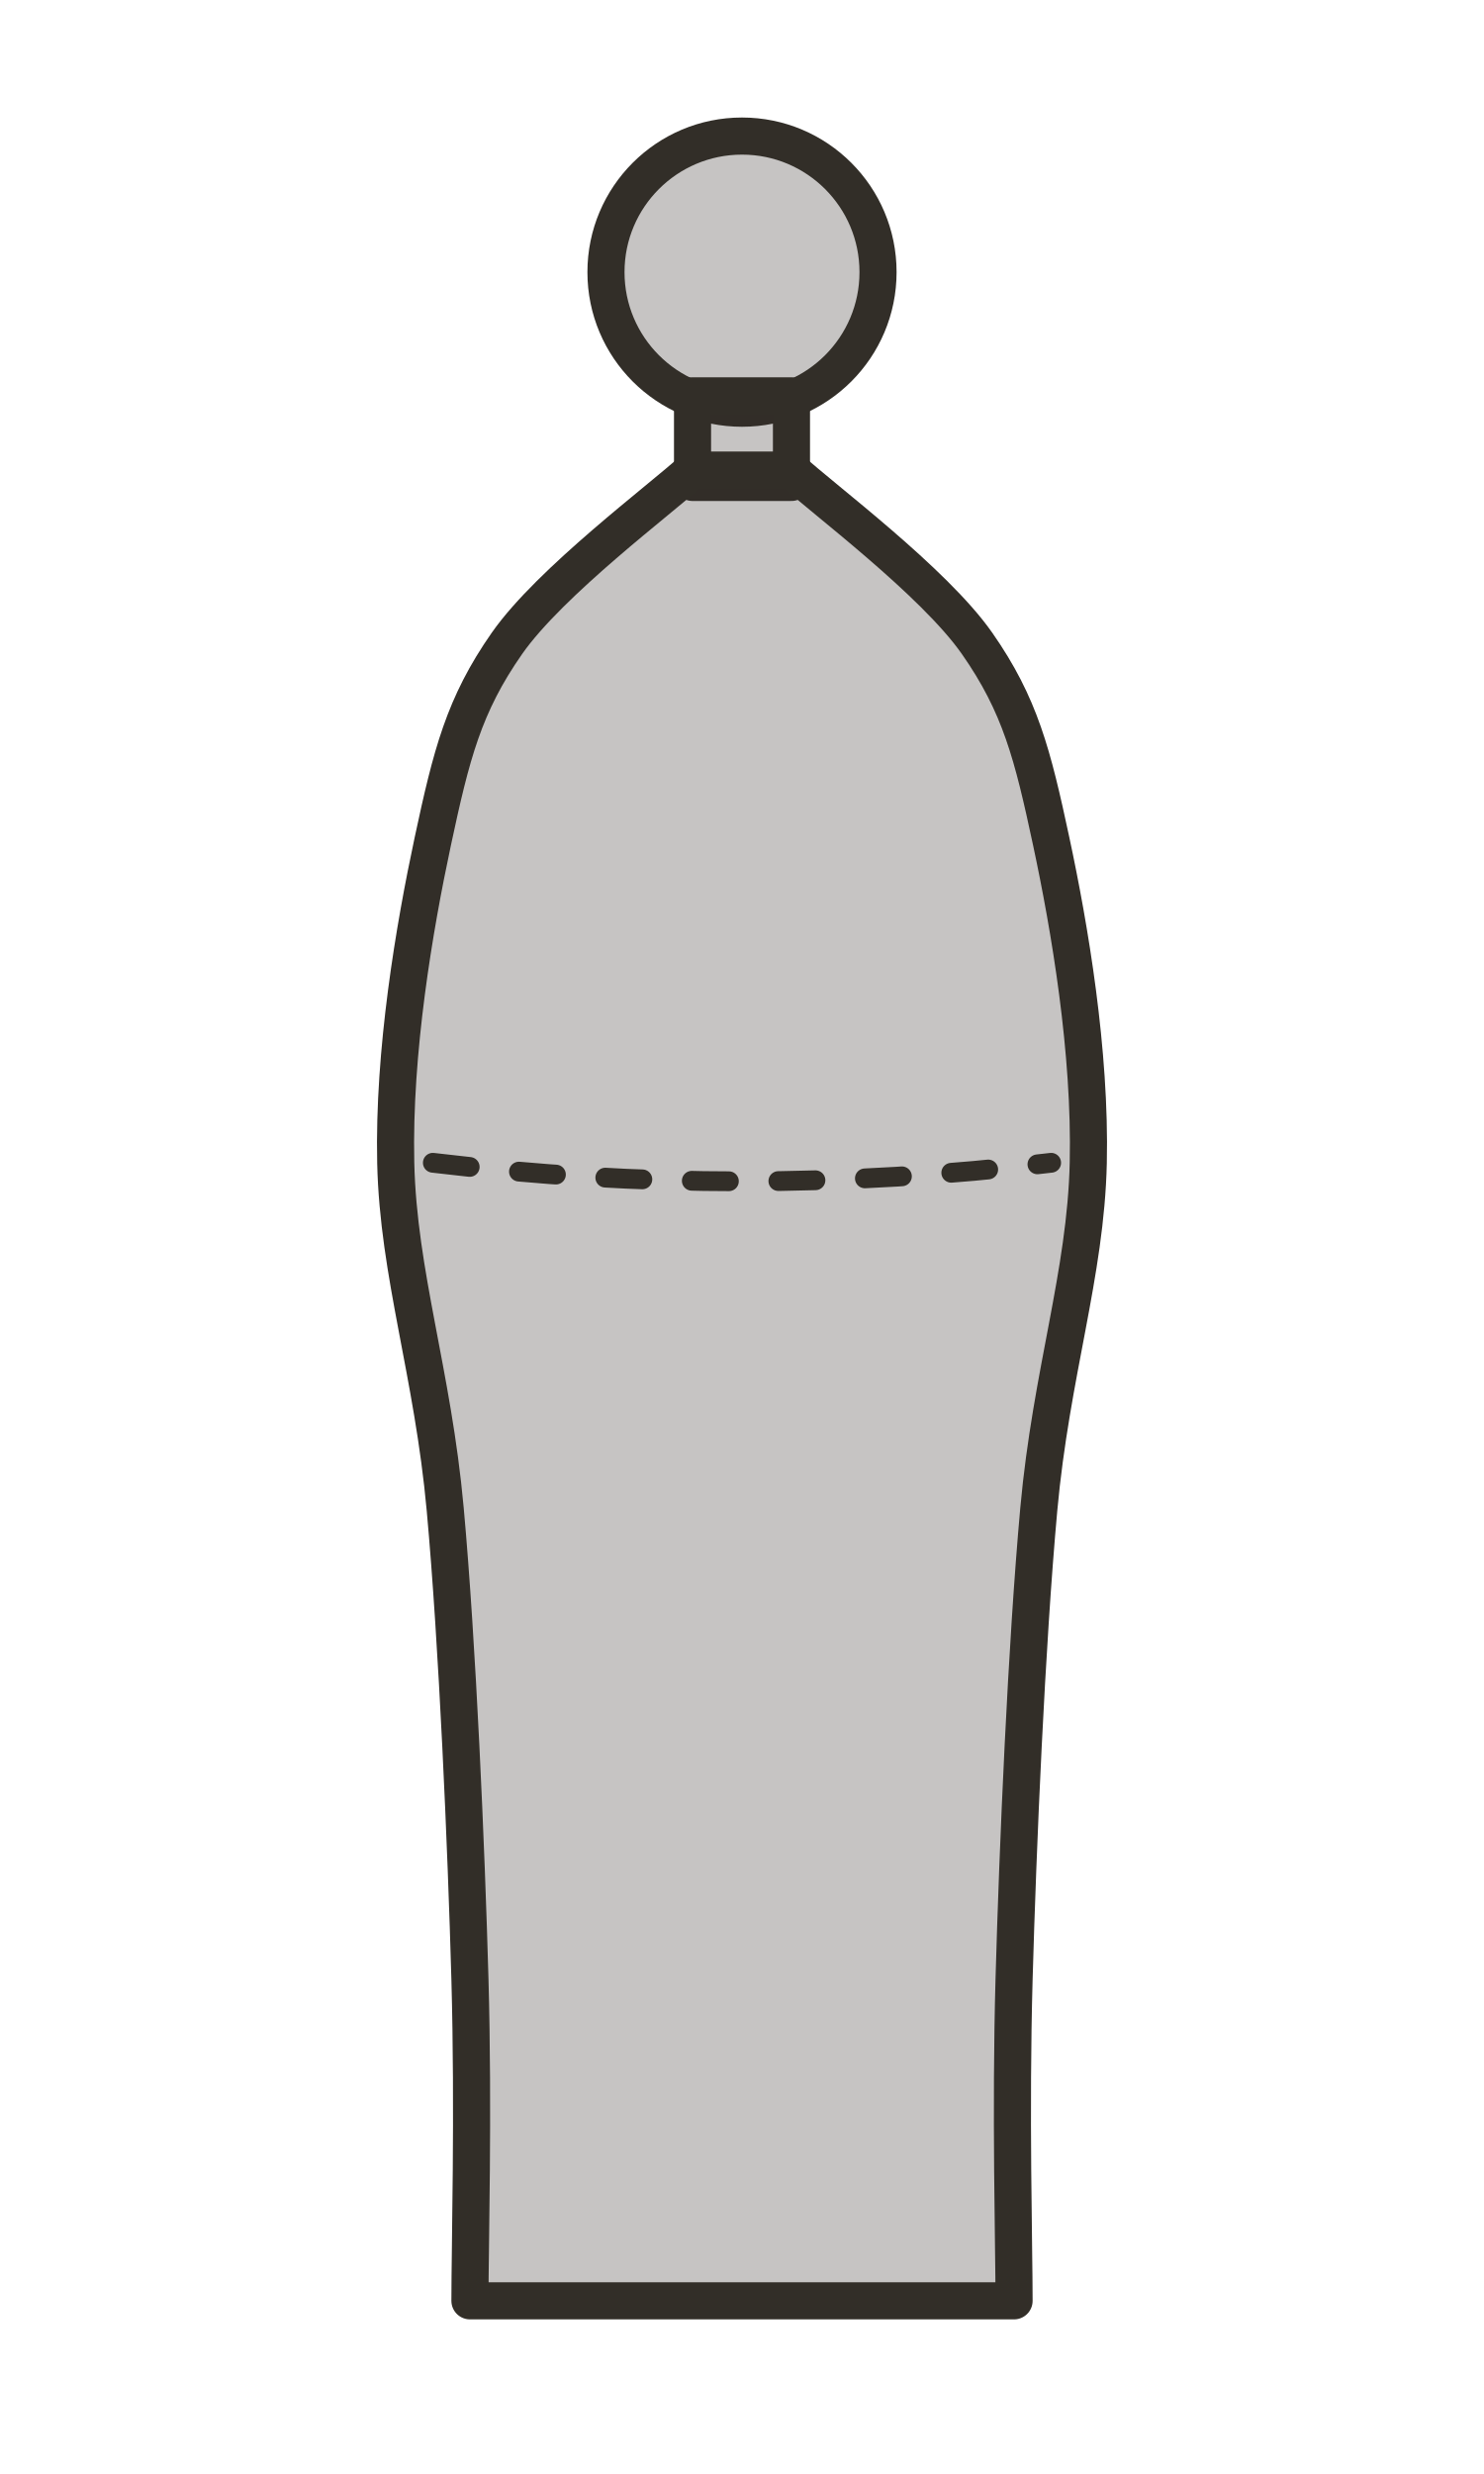
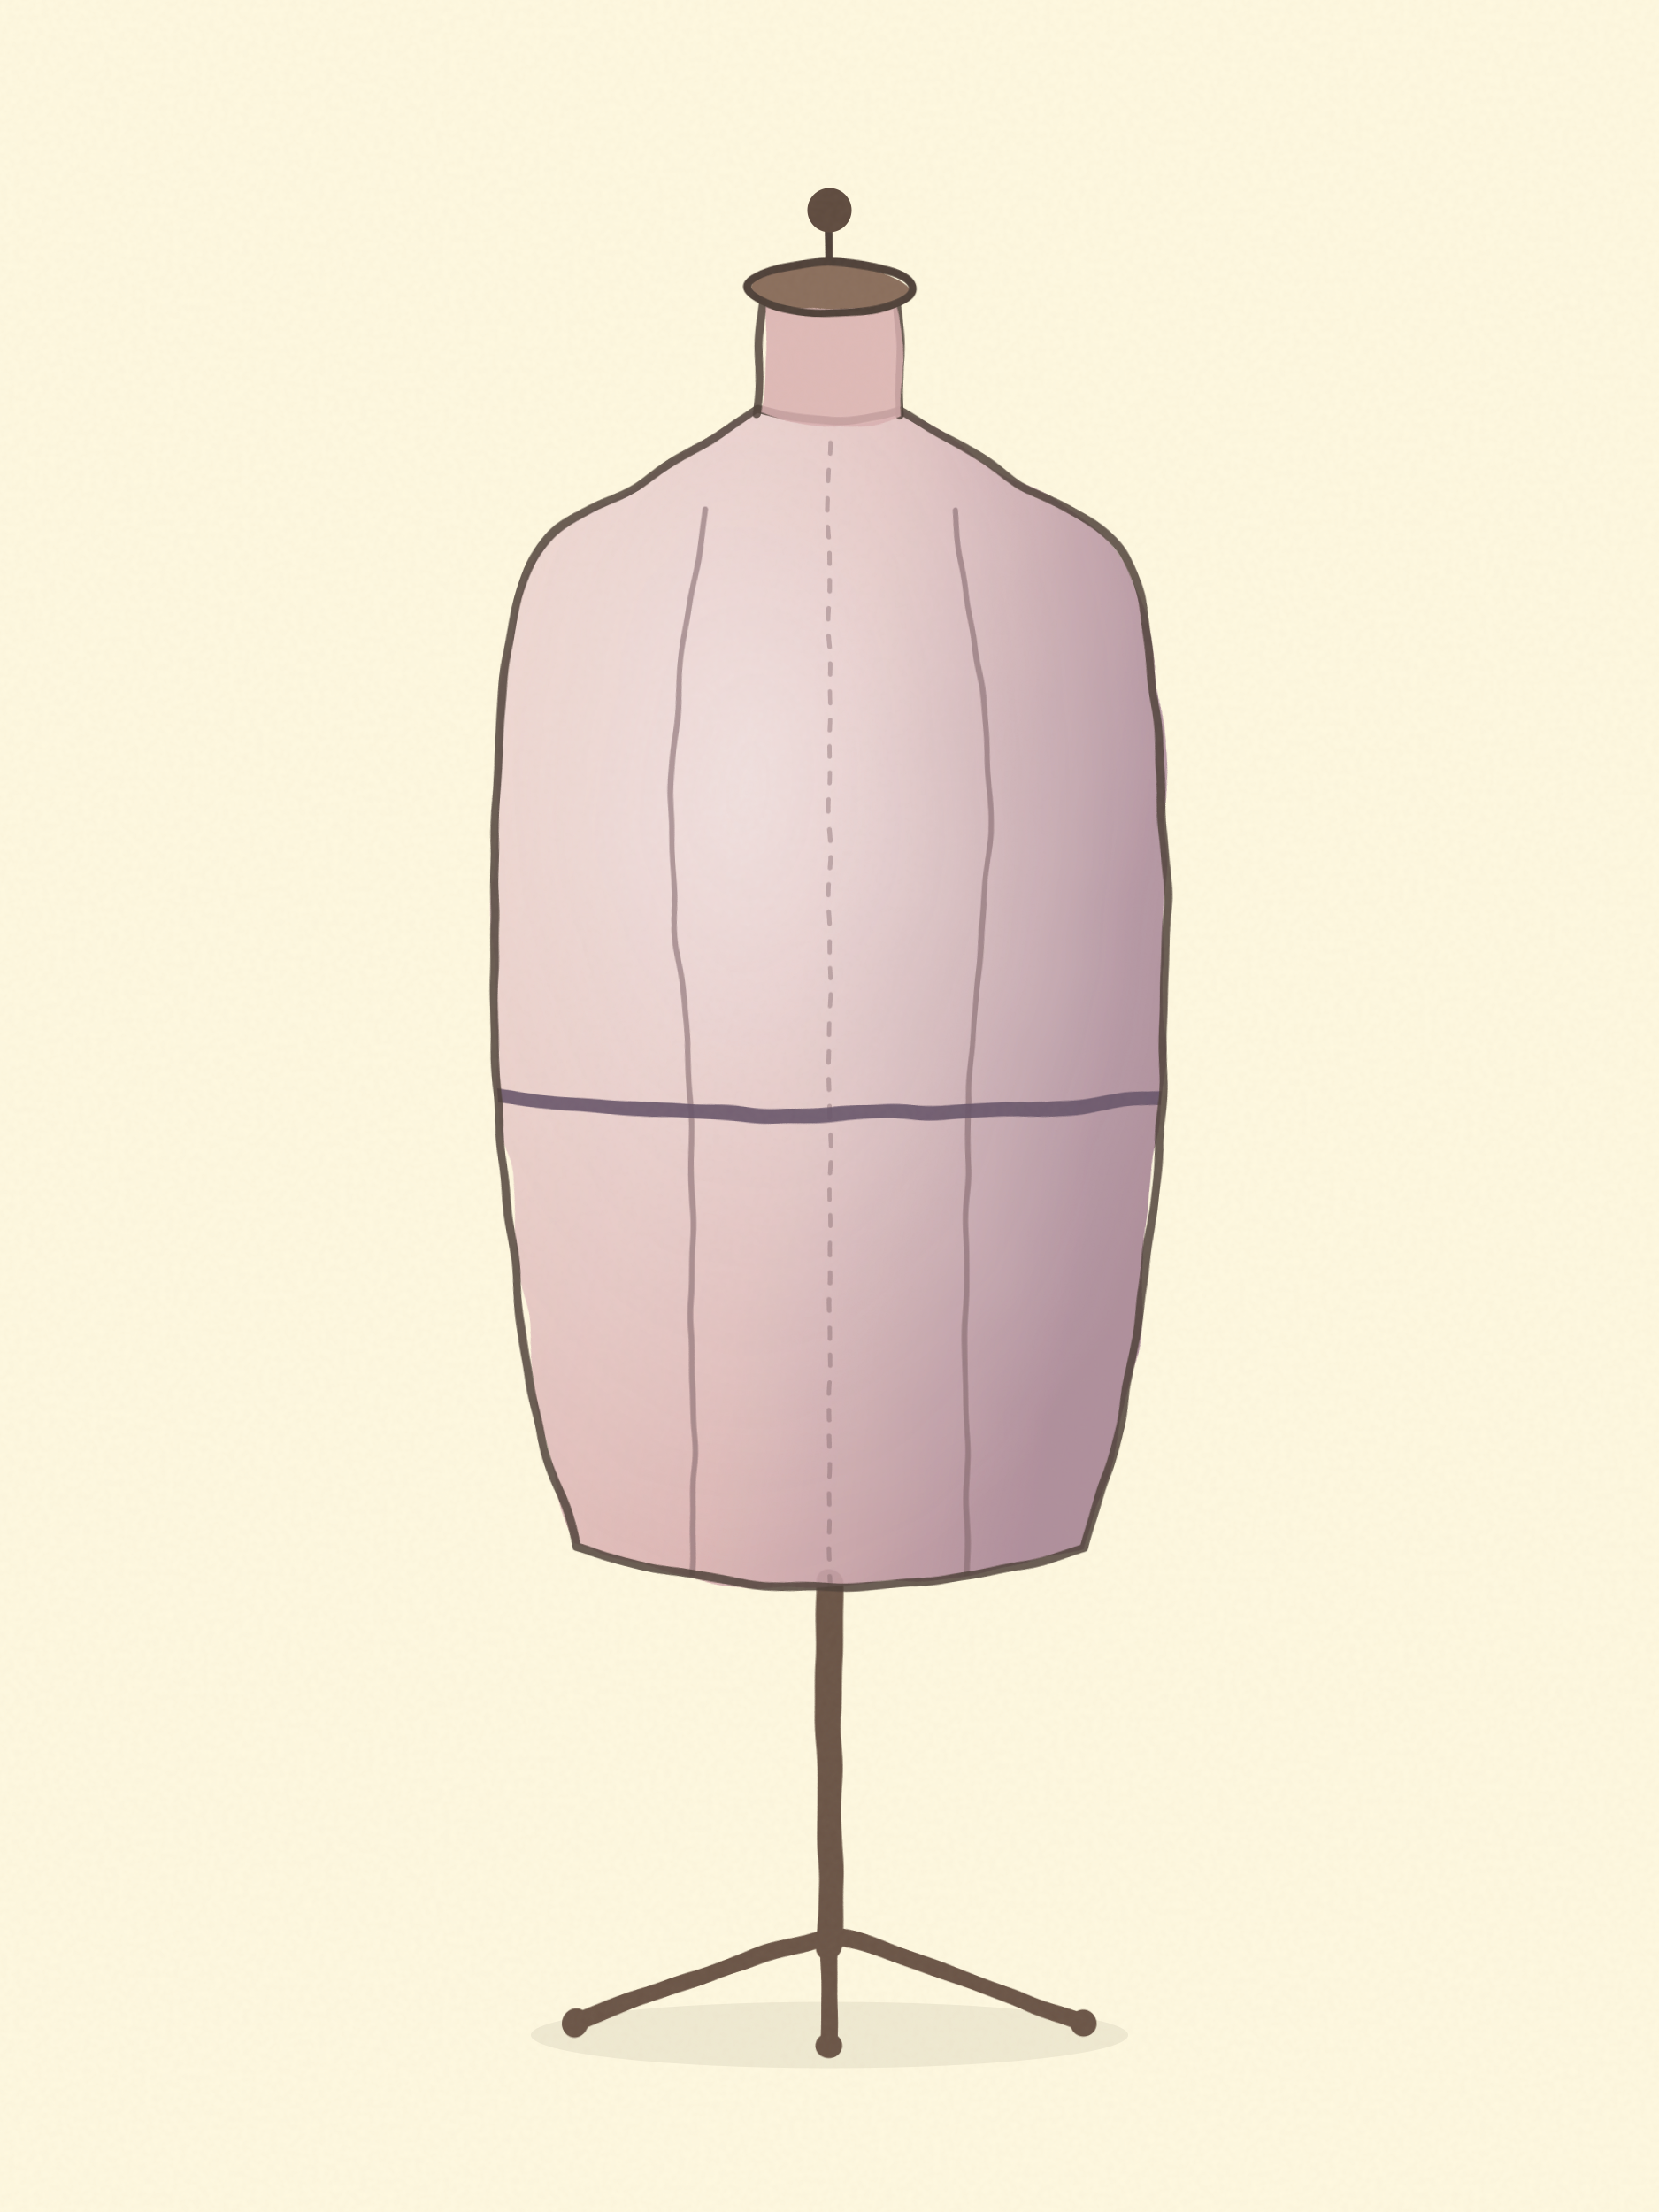
- <svg xmlns="http://www.w3.org/2000/svg" viewBox="0 0 120 200" width="120" height="200">
-   <g fill="#322E28" fill-opacity="0.28" stroke="#322E28" stroke-width="3" stroke-linecap="round" stroke-linejoin="round">
-     <circle cx="60" cy="22" r="11" />
-     <path d="M 56 32 L 56 39 L 64 39 L 64 32 Z" />
-     <path d="M 64.0 38.0 C 66.5 40.3 75.5 47.0 79.0 52.0 C 82.5 57.0 83.5 61.0 85.0 68.0 C 86.5 75.0 88.2 85.0 88.0 94.0 C 87.8 103.0 85.0 111.0 84.0 122.0 C 83.0 133.0 82.3 149.3 82.0 160.0 C 81.7 170.7 82.0 181.7 82.0 186.0 L 38.0 186.0 C 38.0 181.7 38.3 170.7 38.0 160.0 C 37.7 149.3 37.0 133.0 36.0 122.0 C 35.0 111.0 32.2 103.0 32.0 94.0 C 31.8 85.0 33.5 75.0 35.0 68.0 C 36.5 61.0 37.5 57.0 41.0 52.0 C 44.5 47.0 53.5 40.3 56.0 38.0 Z" />
-     <path d="M 35 94 Q 60 97 85 94" fill="none" stroke-dasharray="3 4" stroke-width="1.6" />
+ <svg xmlns="http://www.w3.org/2000/svg" viewBox="0 0 300 400" width="300" height="400">
+   <defs>
+     <linearGradient id="wash" x1="0" y1="0" x2="1" y2="0.3">
+       <stop offset="0" stop-color="#E9C9C3" />
+       <stop offset="0.55" stop-color="#D9AFB0" />
+       <stop offset="1" stop-color="#A88596" />
+     </linearGradient>
+     <radialGradient id="light" cx="0.38" cy="0.32" r="0.7">
+       <stop offset="0" stop-color="#FFFFFF" stop-opacity="0.55" />
+       <stop offset="1" stop-color="#FFFFFF" stop-opacity="0" />
+     </radialGradient>
+     <linearGradient id="wood" x1="0" y1="0" x2="1" y2="0">
+       <stop offset="0" stop-color="#8A6E5C" />
+       <stop offset="1" stop-color="#5E4A3E" />
+     </linearGradient>
+     <filter id="bleed" x="-10%" y="-10%" width="120%" height="120%">
+       <feTurbulence type="fractalNoise" baseFrequency="0.035" numOctaves="3" seed="4" result="n" />
+       <feDisplacementMap in="SourceGraphic" in2="n" scale="5" xChannelSelector="R" yChannelSelector="G" />
+     </filter>
+     <filter id="pencil" x="-10%" y="-10%" width="120%" height="120%">
+       <feTurbulence type="fractalNoise" baseFrequency="0.06" numOctaves="2" seed="7" result="g" />
+       <feDisplacementMap in="SourceGraphic" in2="g" scale="1.8" xChannelSelector="R" yChannelSelector="G" />
+     </filter>
+     <filter id="grain">
+       <feTurbulence type="fractalNoise" baseFrequency="0.8" numOctaves="2" seed="11" />
+       <feColorMatrix values="0 0 0 0 0.45  0 0 0 0 0.38  0 0 0 0 0.30  0 0 0 0.07 0" />
+     </filter>
+     <clipPath id="body">
+       <path d="M 137.0 74.0 C 133.6 76.2 123.4 82.3 116.5 87.0 C 109.7 91.7 100.4 92.5 96.0 102.0 C 91.6 111.5 91.0 128.0 90.0 144.0 C 89.0 160.0 89.0 180.3 90.0 198.0 C 91.0 215.7 93.7 236.3 96.0 250.0 C 98.3 263.7 102.7 275.0 104.0 280.0 Q 150.0 294.0 196.0 280.0 C 197.3 275.0 201.7 263.7 204.0 250.0 C 206.3 236.3 209.0 215.7 210.0 198.0 C 211.0 180.3 211.0 160.0 210.0 144.0 C 209.0 128.0 208.4 111.5 204.0 102.0 C 199.6 92.5 190.3 91.7 183.5 87.0 C 176.6 82.3 166.4 76.2 163.0 74.0 Q 150.0 78.0 137.0 74.0 Z" />
+     </clipPath>
+   </defs>
+   <rect width="300" height="400" fill="#FFF9E0" />
+   <ellipse cx="150" cy="368" rx="54" ry="6" fill="#6B5A50" opacity="0.10" />
+   <g filter="url(#pencil)" stroke="#5A4A40" stroke-linecap="round" fill="none">
+     <path d="M 150 286 L 150 352" stroke="#6A5446" stroke-width="4.5" />
+     <path d="M 150 350 Q 128 356 104 366 M 150 350 Q 172 356 196 366 M 150 350 L 150 370" stroke="#6A5446" stroke-width="3" />
+     <circle cx="104" cy="366" r="2.4" fill="#6A5446" stroke="none" />
+     <circle cx="196" cy="366" r="2.4" fill="#6A5446" stroke="none" />
+     <circle cx="150" cy="370" r="2.4" fill="#6A5446" stroke="none" />
  </g>
+   <g filter="url(#bleed)">
+     <path d="M 137.0 74.0 C 133.6 76.2 123.4 82.3 116.5 87.0 C 109.7 91.7 100.4 92.5 96.0 102.0 C 91.6 111.5 91.0 128.0 90.0 144.0 C 89.0 160.0 89.0 180.3 90.0 198.0 C 91.0 215.7 93.7 236.3 96.0 250.0 C 98.3 263.7 102.7 275.0 104.0 280.0 Q 150.0 294.0 196.0 280.0 C 197.3 275.0 201.7 263.7 204.0 250.0 C 206.3 236.3 209.0 215.7 210.0 198.0 C 211.0 180.3 211.0 160.0 210.0 144.0 C 209.0 128.0 208.4 111.5 204.0 102.0 C 199.6 92.5 190.3 91.7 183.5 87.0 C 176.6 82.3 166.4 76.2 163.0 74.0 Q 150.0 78.0 137.0 74.0 Z" fill="url(#wash)" opacity="0.92" />
+     <path d="M 137.0 74.0 C 133.6 76.2 123.4 82.3 116.5 87.0 C 109.7 91.7 100.4 92.5 96.0 102.0 C 91.6 111.5 91.0 128.0 90.0 144.0 C 89.0 160.0 89.0 180.3 90.0 198.0 C 91.0 215.7 93.7 236.3 96.0 250.0 C 98.3 263.7 102.7 275.0 104.0 280.0 Q 150.0 294.0 196.0 280.0 C 197.3 275.0 201.7 263.7 204.0 250.0 C 206.3 236.3 209.0 215.7 210.0 198.0 C 211.0 180.3 211.0 160.0 210.0 144.0 C 209.0 128.0 208.4 111.5 204.0 102.0 C 199.6 92.5 190.3 91.7 183.5 87.0 C 176.6 82.3 166.4 76.2 163.0 74.0 Q 150.0 78.0 137.0 74.0 Z" fill="url(#light)" />
+   </g>
+   <g clip-path="url(#body)" filter="url(#pencil)" fill="none" stroke-linecap="round">
+     <path d="M 127.3 92.0 C 126.3 100.7 121.6 126.3 121.2 144.0 C 120.8 161.7 124.1 180.3 124.8 198.0 C 125.5 215.7 125.1 235.3 125.2 250.0 C 125.2 264.7 125.2 280.0 125.2 286.0" stroke="#7A5E64" stroke-width="1" opacity="0.55" />
+     <path d="M 172.7 92.0 C 173.7 100.7 178.4 126.3 178.8 144.0 C 179.2 161.7 175.9 180.3 175.2 198.0 C 174.5 215.7 174.9 235.3 174.8 250.0 C 174.8 264.7 174.8 280.0 174.8 286.0" stroke="#7A5E64" stroke-width="1" opacity="0.55" />
+     <path d="M 150 80 L 150 288" stroke="#7A5E64" stroke-width="0.8" opacity="0.4" stroke-dasharray="2 3" />
+     <path d="M 86 198 Q 150 205 214 198" stroke="#675469" stroke-width="2.6" opacity="0.9" />
+   </g>
+   <g filter="url(#pencil)" fill="none" stroke="#4E4038" stroke-width="1.5" stroke-linejoin="round" stroke-linecap="round">
+     <path d="M 137.0 74.0 C 133.6 76.2 123.4 82.3 116.5 87.0 C 109.7 91.7 100.4 92.5 96.0 102.0 C 91.6 111.5 91.0 128.0 90.0 144.0 C 89.0 160.0 89.0 180.3 90.0 198.0 C 91.0 215.7 93.7 236.3 96.0 250.0 C 98.3 263.7 102.7 275.0 104.0 280.0 Q 150.0 294.0 196.0 280.0 C 197.3 275.0 201.7 263.7 204.0 250.0 C 206.3 236.3 209.0 215.7 210.0 198.0 C 211.0 180.3 211.0 160.0 210.0 144.0 C 209.0 128.0 208.4 111.5 204.0 102.0 C 199.6 92.5 190.3 91.7 183.5 87.0 C 176.6 82.3 166.4 76.2 163.0 74.0 Q 150.0 78.0 137.0 74.0 Z" opacity="0.85" />
+     <path d="M 137 75 L 138 52 M 163 75 L 162 52" opacity="0.85" />
+   </g>
+   <g filter="url(#bleed)">
+     <path d="M 138 52 L 162 52 L 163 75 Q 150 78 137 75 Z" fill="#D9AFB0" opacity="0.85" />
+     <ellipse cx="150" cy="52" rx="15" ry="4.5" fill="#8A6E5C" />
+   </g>
+   <g filter="url(#pencil)" stroke="#4E4038" stroke-width="1.4" fill="none">
+     <ellipse cx="150" cy="52" rx="15" ry="4.5" />
+     <path d="M 150 47.5 L 150 40" />
+   </g>
+   <circle cx="150" cy="38" r="4" fill="#5E4A3E" />
+   <rect width="300" height="400" filter="url(#grain)" />
</svg>
